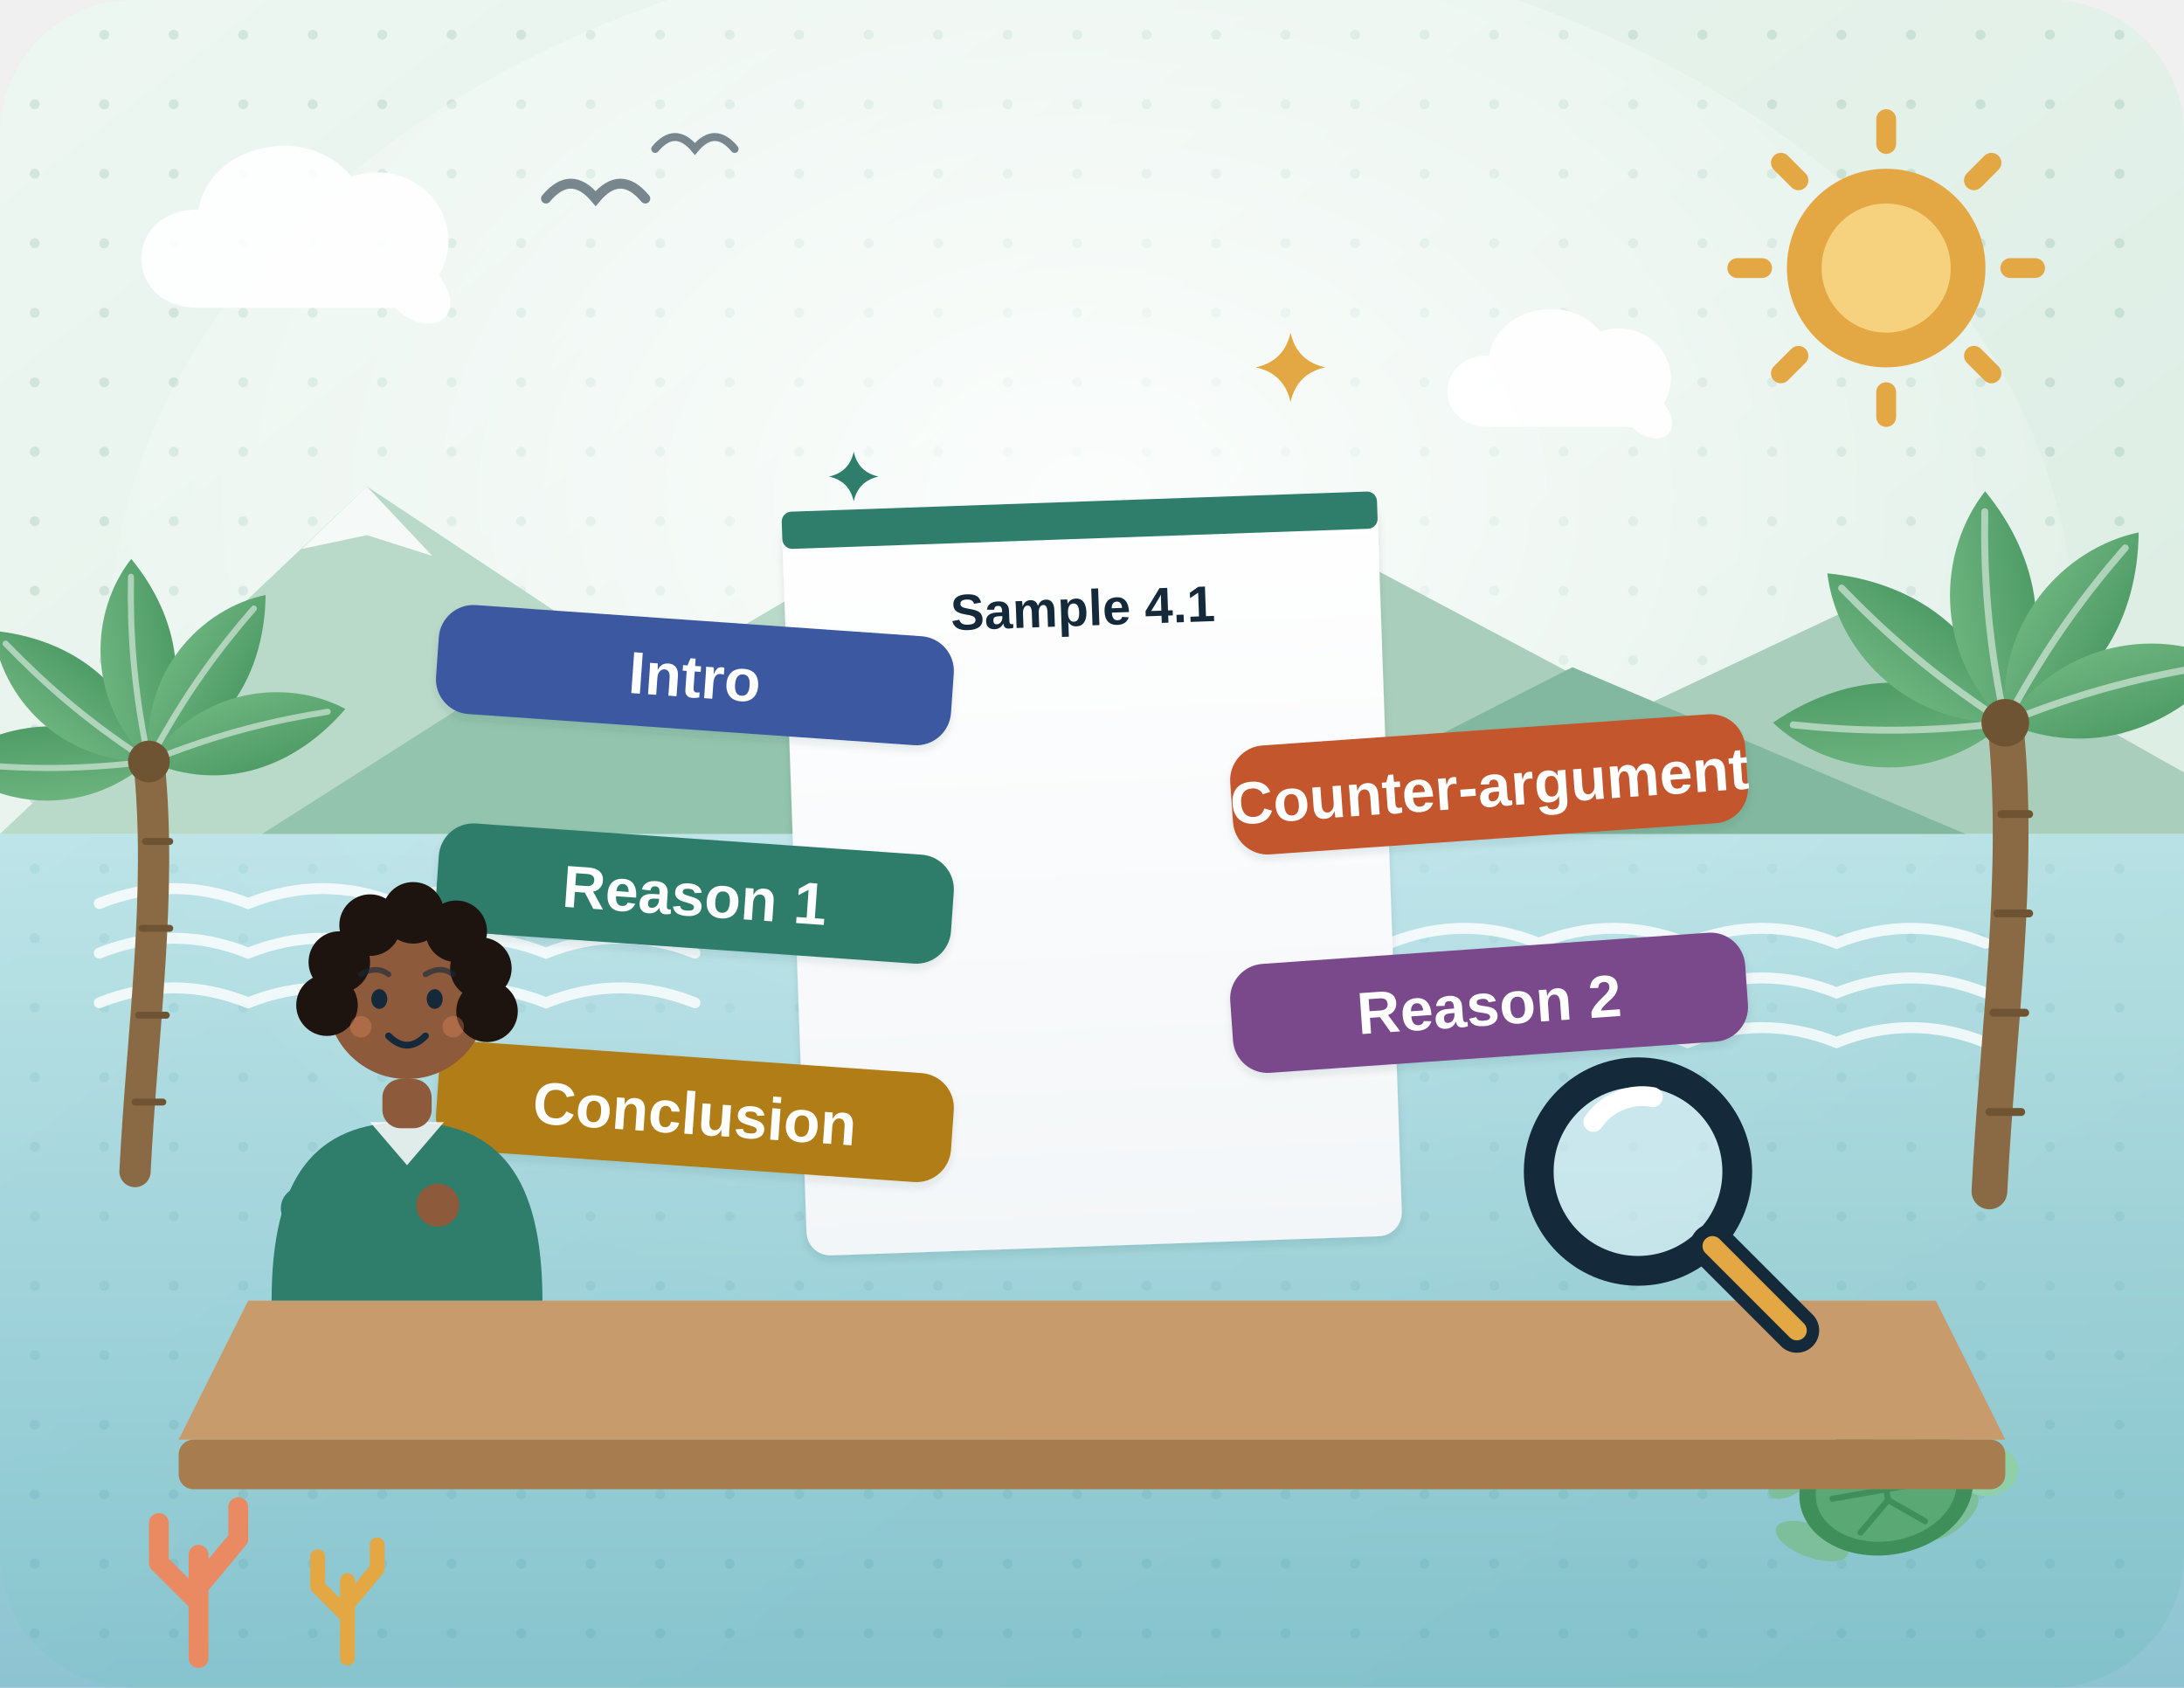
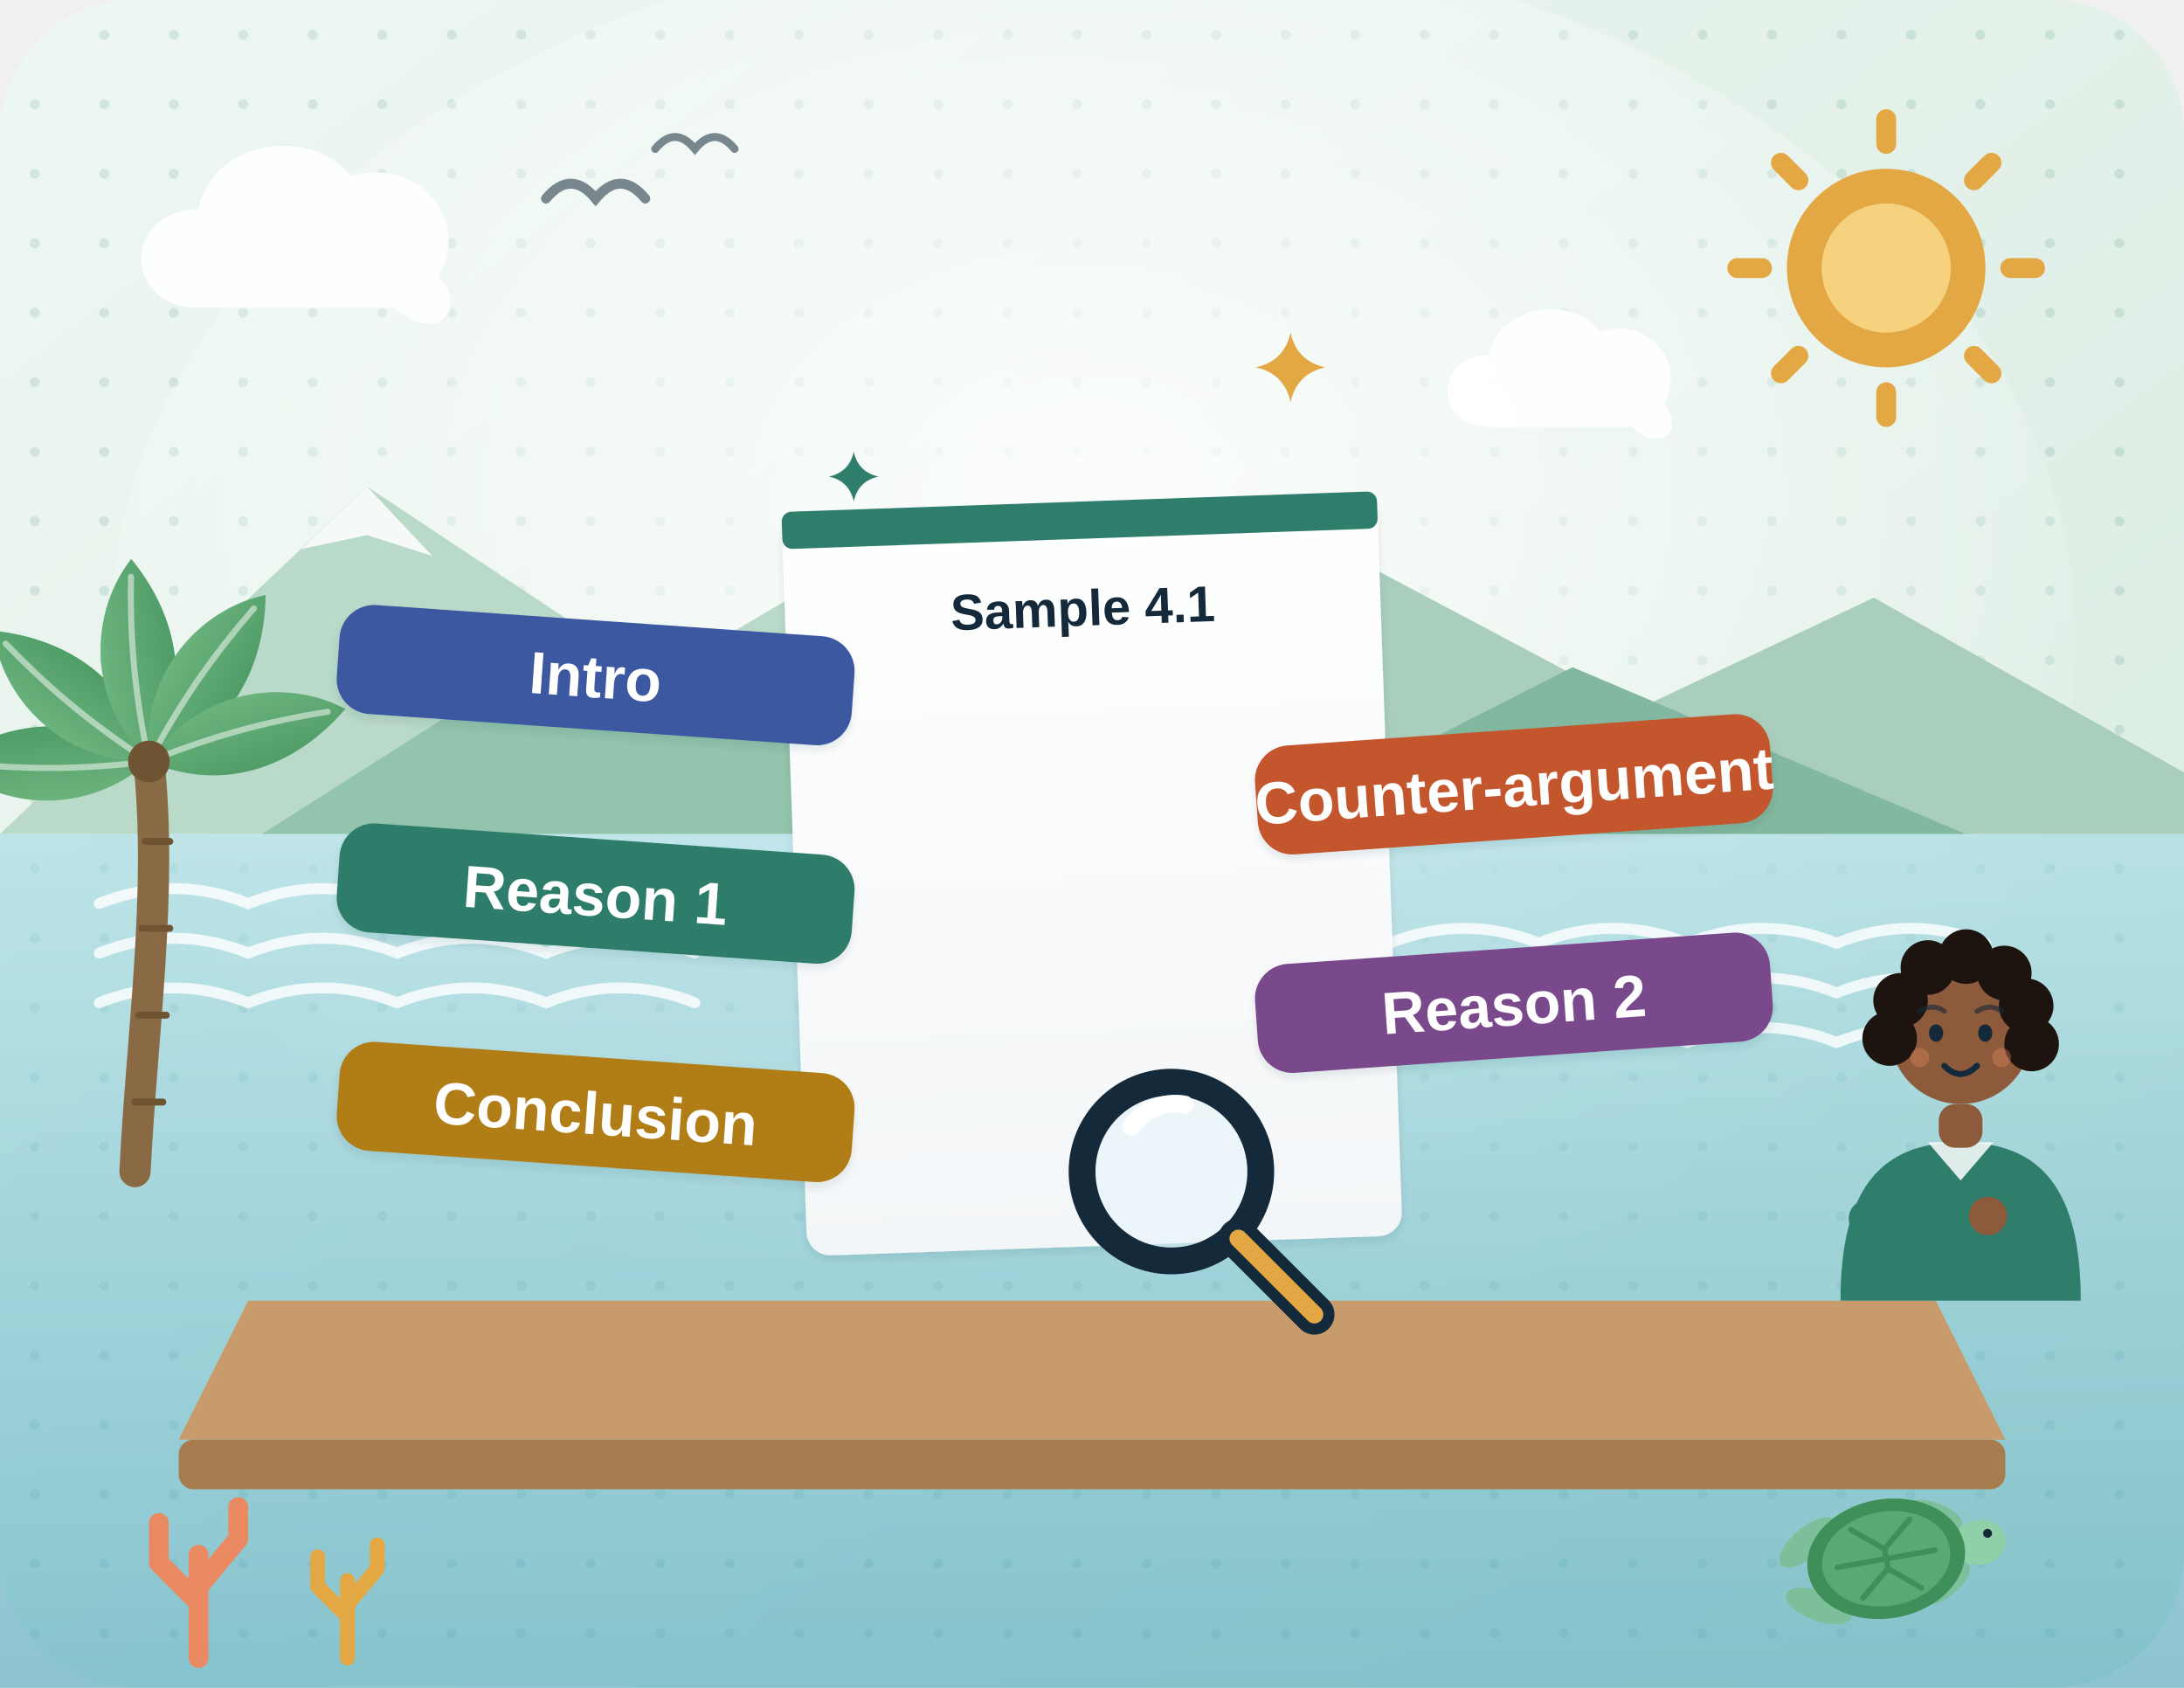
<svg xmlns="http://www.w3.org/2000/svg" viewBox="0 0 440 340" fill="none" role="img" aria-label="Integrated writing workshop: a student takes Sample 4.1 apart into coloured strips — introduction, counter-argument, reasons and conclusion — on a desk by the sea, with palms and a turtle">
  <style>
.w4d3s1-fl{animation:w4d3s1-fl 6s ease-in-out infinite}.w4d3s1-f2{animation-delay:-2s}.w4d3s1-f3{animation-delay:-4s}
.w4d3s1-tw{animation:w4d3s1-tw 3s ease-in-out infinite;transform-box:fill-box;transform-origin:center}.w4d3s1-t2{animation-delay:-1s}.w4d3s1-t3{animation-delay:-2s}
.w4d3s1-bl{animation:w4d3s1-bl 5s infinite;transform-box:fill-box;transform-origin:center}.w4d3s1-b2{animation-delay:-1.7s}.w4d3s1-b3{animation-delay:-3.1s}
.w4d3s1-pu{animation:w4d3s1-pu 2.6s ease-in-out infinite;transform-box:fill-box;transform-origin:center}.w4d3s1-p2{animation-delay:-1.3s}
.w4d3s1-dr{stroke-dasharray:7 8;animation:w4d3s1-dr 1.8s linear infinite}
.w4d3s1-sw{animation:w4d3s1-sw 4s ease-in-out infinite;transform-box:fill-box;transform-origin:50% 100%}.w4d3s1-s2{animation-delay:-2s}
.w4d3s1-sp{animation:w4d3s1-sp 14s linear infinite;transform-box:fill-box;transform-origin:center}
.w4d3s1-ti{animation:w4d3s1-ti 5s ease-in-out infinite;transform-box:fill-box;transform-origin:50% 0}
.w4d3s1-in{animation:w4d3s1-in 7s ease-in-out infinite}.w4d3s1-i2{animation-delay:-2.3s}.w4d3s1-i3{animation-delay:-4.6s}
@keyframes w4d3s1-fl{0%,100%{transform:translateY(0)}50%{transform:translateY(-5px)}}
@keyframes w4d3s1-tw{0%,100%{opacity:.3;transform:scale(.6)}50%{opacity:1;transform:scale(1.05)}}
@keyframes w4d3s1-bl{0%,92%,100%{transform:scaleY(1)}96%{transform:scaleY(.1)}}
@keyframes w4d3s1-pu{0%,100%{transform:scale(1)}50%{transform:scale(1.08)}}
@keyframes w4d3s1-dr{to{stroke-dashoffset:-30}}
@keyframes w4d3s1-sw{0%,100%{transform:rotate(-3deg)}50%{transform:rotate(3deg)}}
@keyframes w4d3s1-sp{to{transform:rotate(360deg)}}
@keyframes w4d3s1-ti{0%,100%{transform:rotate(-4deg)}50%{transform:rotate(4deg)}}
@keyframes w4d3s1-in{0%,100%{opacity:.55}50%{opacity:1}}

@media (prefers-reduced-motion: reduce){*{animation:none!important}}
</style>
  <defs>
    <linearGradient id="w4d3s1-bg" x1="0" y1="0" x2="1" y2="1">
      <stop offset="0" stop-color="#eef7f2" />
      <stop offset="1" stop-color="#d6eadf" />
    </linearGradient>
    <pattern id="w4d3s1-dots" width="14" height="14" patternUnits="userSpaceOnUse">
      <circle cx="7" cy="7" r="1" fill="#2f7d6b" fill-opacity=".14" />
    </pattern>
    <filter id="w4d3s1-sh" x="-25%" y="-25%" width="150%" height="170%">
      <feDropShadow dx="0" dy="4" stdDeviation="4" flood-color="#14293a" flood-opacity=".16" />
      <feDropShadow dx="0" dy="1" stdDeviation=".8" flood-color="#14293a" flood-opacity=".1" />
    </filter>
    <filter id="w4d3s1-sh2" x="-10%" y="-10%" width="120%" height="140%">
      <feDropShadow dx="0" dy="8" stdDeviation="10" flood-color="#14293a" flood-opacity=".14" />
    </filter>
    <radialGradient id="w4d3s1-glow" cx=".5" cy=".4" r=".6">
      <stop offset="0" stop-color="#fff" stop-opacity=".85" />
      <stop offset="1" stop-color="#fff" stop-opacity="0" />
    </radialGradient>
    <linearGradient id="w4d3s1-sea" x1="0" y1="0" x2="0" y2="1">
      <stop offset="0" stop-color="#9ad7e3" />
      <stop offset="1" stop-color="#3d9fb8" />
    </linearGradient>
    <linearGradient id="w4d3s1-lf" x1="0" y1="0" x2="1" y2="1">
      <stop offset="0" stop-color="#7cc08a" />
      <stop offset="1" stop-color="#3f8f5a" />
    </linearGradient>
    <linearGradient id="w4d3s1-pp" x1="0" y1="0" x2="0" y2="1">
      <stop offset="0" stop-color="#ffffff" />
      <stop offset="1" stop-color="#f3f6f8" />
    </linearGradient>
  </defs>
  <rect width="440" height="340" rx="27" fill="url(#w4d3s1-bg)" />
  <rect width="440" height="340" rx="27" fill="url(#w4d3s1-dots)" />
  <ellipse cx="220" cy="129" rx="198" ry="143" fill="url(#w4d3s1-glow)" />
  <g transform="translate(380 54)">
    <g class="w4d3s1-sp">
      <rect x="-2" y="-32" width="4" height="9" rx="2" fill="#e3a843" transform="rotate(0)" />
      <rect x="-2" y="-32" width="4" height="9" rx="2" fill="#e3a843" transform="rotate(45)" />
      <rect x="-2" y="-32" width="4" height="9" rx="2" fill="#e3a843" transform="rotate(90)" />
      <rect x="-2" y="-32" width="4" height="9" rx="2" fill="#e3a843" transform="rotate(135)" />
      <rect x="-2" y="-32" width="4" height="9" rx="2" fill="#e3a843" transform="rotate(180)" />
      <rect x="-2" y="-32" width="4" height="9" rx="2" fill="#e3a843" transform="rotate(225)" />
      <rect x="-2" y="-32" width="4" height="9" rx="2" fill="#e3a843" transform="rotate(270)" />
      <rect x="-2" y="-32" width="4" height="9" rx="2" fill="#e3a843" transform="rotate(315)" />
    </g>
    <circle r="20" fill="#e3a843" />
    <circle r="13.0" fill="#f6d27f" />
  </g>
  <g class="w4d3s1-fl w4d3s1-f2">
    <g transform="translate(40 40) scale(1.1)">
      <path d="M0 20C-14 20 -14 2 0 2C2 -10 20 -14 28 -4C40 -8 50 4 44 14C50 22 42 26 36 20Z" fill="#fff" fill-opacity=".92" />
    </g>
  </g>
  <g class="w4d3s1-fl w4d3s1-f3">
    <g transform="translate(300 70) scale(0.8)">
      <path d="M0 20C-14 20 -14 2 0 2C2 -10 20 -14 28 -4C40 -8 50 4 44 14C50 22 42 26 36 20Z" fill="#fff" fill-opacity=".92" />
    </g>
  </g>
  <g class="w4d3s1-fl w4d3s1-f3">
    <path transform="translate(120 40) scale(1)" d="M-10 0Q-5 -6 0 0Q5 -6 10 0" stroke="#14293a" stroke-opacity=".55" stroke-width="2" stroke-linecap="round" fill="none" />
  </g>
  <g class="w4d3s1-fl w4d3s1-f2">
    <path transform="translate(140 30) scale(0.8)" d="M-10 0Q-5 -6 0 0Q5 -6 10 0" stroke="#14293a" stroke-opacity=".55" stroke-width="2" stroke-linecap="round" fill="none" />
  </g>
  <path d="M0 168L73.92 98L132.0 136.5L179.52 108.5L264.0 168Z" fill="#b9d9c9" />
  <path d="M52.8 168L118.8 126.0L198.0 168Z" fill="#93c4ad" />
  <path d="M73.92 98L60.72 110.6L73.92 107.8L87.12 112.0Z" fill="#fff" fill-opacity=".85" />
  <path d="M198.0 168L271.92 112L330.0 142.8L377.52 120.4L462.0 168Z" fill="#a9cfbc" />
  <path d="M250.8 168L316.8 134.4L396.0 168Z" fill="#82b89f" />
  <rect x="0" y="168" width="440" height="172" fill="url(#w4d3s1-sea)" fill-opacity=".55" />
  <path class="w4d3s1-in w4d3s1-i1" d="M20 182q15.0 -6 30.0 0q15.0 -6 30.0 0q15.0 -6 30.0 0q15.0 -6 30.0 0" stroke="#fff" stroke-width="2.2" stroke-linecap="round" fill="none" stroke-opacity=".8" />
  <path class="w4d3s1-in w4d3s1-i2" d="M20 192q15.0 -6 30.0 0q15.0 -6 30.0 0q15.0 -6 30.0 0q15.0 -6 30.0 0" stroke="#fff" stroke-width="2.2" stroke-linecap="round" fill="none" stroke-opacity=".8" />
  <path class="w4d3s1-in w4d3s1-i3" d="M20 202q15.0 -6 30.0 0q15.0 -6 30.0 0q15.0 -6 30.0 0q15.0 -6 30.0 0" stroke="#fff" stroke-width="2.2" stroke-linecap="round" fill="none" stroke-opacity=".8" />
  <path class="w4d3s1-in w4d3s1-i1" d="M280 190q15.0 -6 30.0 0q15.0 -6 30.0 0q15.0 -6 30.0 0q15.0 -6 30.0 0" stroke="#fff" stroke-width="2.2" stroke-linecap="round" fill="none" stroke-opacity=".8" />
  <path class="w4d3s1-in w4d3s1-i2" d="M280 200q15.0 -6 30.0 0q15.0 -6 30.0 0q15.0 -6 30.0 0q15.0 -6 30.0 0" stroke="#fff" stroke-width="2.2" stroke-linecap="round" fill="none" stroke-opacity=".8" />
  <path class="w4d3s1-in w4d3s1-i3" d="M280 210q15.0 -6 30.0 0q15.0 -6 30.0 0q15.0 -6 30.0 0q15.0 -6 30.0 0" stroke="#fff" stroke-width="2.2" stroke-linecap="round" fill="none" stroke-opacity=".8" />
-   <g transform="translate(404 240) scale(0.8)">
-     <path d="M-4 0C-2 -40 4 -80 0 -118" stroke="#8a6a44" stroke-width="9" stroke-linecap="round" />
-     <path d="M-4 -20h8M-3 -45h8M-2 -70h8M-1 -95h7" stroke="#6f5434" stroke-width="2" stroke-linecap="round" />
-     <g transform="translate(0 -118)">
-       <g class="w4d3s1-sw">
-         <g transform="translate(0 0) rotate(-160) scale(1.25)">
-           <path d="M0 0C10 -18 30 -22 44 -16C34 -2 18 6 0 0Z" fill="url(#w4d3s1-lf)" />
-           <path d="M2 -1C16 -8 28 -12 40 -15" stroke="#fff" stroke-opacity=".5" stroke-width="1.4" stroke-linecap="round" />
-         </g>
-         <g transform="translate(0 0) rotate(-120) scale(1.25)">
-           <path d="M0 0C10 -18 30 -22 44 -16C34 -2 18 6 0 0Z" fill="url(#w4d3s1-lf)" />
-           <path d="M2 -1C16 -8 28 -12 40 -15" stroke="#fff" stroke-opacity=".5" stroke-width="1.4" stroke-linecap="round" />
-         </g>
-         <g transform="translate(0 0) rotate(-75) scale(1.25)">
-           <path d="M0 0C10 -18 30 -22 44 -16C34 -2 18 6 0 0Z" fill="url(#w4d3s1-lf)" />
-           <path d="M2 -1C16 -8 28 -12 40 -15" stroke="#fff" stroke-opacity=".5" stroke-width="1.4" stroke-linecap="round" />
-         </g>
-         <g transform="translate(0 0) rotate(-35) scale(1.25)">
-           <path d="M0 0C10 -18 30 -22 44 -16C34 -2 18 6 0 0Z" fill="url(#w4d3s1-lf)" />
-           <path d="M2 -1C16 -8 28 -12 40 -15" stroke="#fff" stroke-opacity=".5" stroke-width="1.4" stroke-linecap="round" />
-         </g>
-         <g transform="translate(0 0) rotate(5) scale(1.25)">
-           <path d="M0 0C10 -18 30 -22 44 -16C34 -2 18 6 0 0Z" fill="url(#w4d3s1-lf)" />
-           <path d="M2 -1C16 -8 28 -12 40 -15" stroke="#fff" stroke-opacity=".5" stroke-width="1.4" stroke-linecap="round" />
-         </g>
-         <circle cx="0" cy="0" r="6" fill="#6f5434" fill-opacity="1" />
-       </g>
-     </g>
-   </g>
  <g transform="translate(30 236) scale(0.7)">
    <path d="M-4 0C-2 -40 4 -80 0 -118" stroke="#8a6a44" stroke-width="9" stroke-linecap="round" />
    <path d="M-4 -20h8M-3 -45h8M-2 -70h8M-1 -95h7" stroke="#6f5434" stroke-width="2" stroke-linecap="round" />
    <g transform="translate(0 -118)">
      <g class="w4d3s1-s2">
        <g transform="translate(0 0) rotate(-160) scale(1.25)">
          <path d="M0 0C10 -18 30 -22 44 -16C34 -2 18 6 0 0Z" fill="url(#w4d3s1-lf)" />
          <path d="M2 -1C16 -8 28 -12 40 -15" stroke="#fff" stroke-opacity=".5" stroke-width="1.4" stroke-linecap="round" />
        </g>
        <g transform="translate(0 0) rotate(-120) scale(1.25)">
          <path d="M0 0C10 -18 30 -22 44 -16C34 -2 18 6 0 0Z" fill="url(#w4d3s1-lf)" />
          <path d="M2 -1C16 -8 28 -12 40 -15" stroke="#fff" stroke-opacity=".5" stroke-width="1.4" stroke-linecap="round" />
        </g>
        <g transform="translate(0 0) rotate(-75) scale(1.25)">
          <path d="M0 0C10 -18 30 -22 44 -16C34 -2 18 6 0 0Z" fill="url(#w4d3s1-lf)" />
          <path d="M2 -1C16 -8 28 -12 40 -15" stroke="#fff" stroke-opacity=".5" stroke-width="1.4" stroke-linecap="round" />
        </g>
        <g transform="translate(0 0) rotate(-35) scale(1.25)">
          <path d="M0 0C10 -18 30 -22 44 -16C34 -2 18 6 0 0Z" fill="url(#w4d3s1-lf)" />
          <path d="M2 -1C16 -8 28 -12 40 -15" stroke="#fff" stroke-opacity=".5" stroke-width="1.4" stroke-linecap="round" />
        </g>
        <g transform="translate(0 0) rotate(5) scale(1.25)">
          <path d="M0 0C10 -18 30 -22 44 -16C34 -2 18 6 0 0Z" fill="url(#w4d3s1-lf)" />
          <path d="M2 -1C16 -8 28 -12 40 -15" stroke="#fff" stroke-opacity=".5" stroke-width="1.4" stroke-linecap="round" />
        </g>
        <circle cx="0" cy="0" r="6" fill="#6f5434" fill-opacity="1" />
      </g>
    </g>
  </g>
-   <g transform="translate(380 300) rotate(-10) scale(0.55)">
+   <g transform="translate(380 314) rotate(-10) scale(0.5)">
    <g class="w4d3s1-fl">
      <ellipse cx="-30" cy="-12" rx="14" ry="6" fill="#7cbf9a" transform="rotate(-30 -30 -12)" />
      <ellipse cx="-30" cy="14" rx="14" ry="6" fill="#7cbf9a" transform="rotate(30 -30 14)" />
      <ellipse cx="22" cy="-14" rx="12" ry="5" fill="#7cbf9a" transform="rotate(30 22 -14)" />
      <ellipse cx="22" cy="14" rx="12" ry="5" fill="#7cbf9a" transform="rotate(-30 22 14)" />
      <ellipse cx="38" cy="0" rx="11" ry="9" fill="#8fd0a9" />
      <circle cx="42" cy="-3" r="1.8" fill="#14293a" />
      <ellipse cx="0" cy="0" rx="32" ry="24" fill="#3f8f5a" />
      <ellipse cx="0" cy="0" rx="26" ry="19" fill="#5aa874" />
      <path d="M-12 -14L0 -4L12 -14M-20 0H20M-12 14L0 4L12 14M0 -4V4" stroke="#3f8f5a" stroke-width="2.2" stroke-linecap="round" />
    </g>
  </g>
  <g transform="translate(40 334) scale(0.8)">
    <path d="M0 0V-26M0 -14L-10 -24M0 -18L10 -30M-10 -24V-34M10 -30V-38" stroke="#e98a63" stroke-width="5" stroke-linecap="round" />
  </g>
  <g transform="translate(70 334) scale(0.6)">
    <path d="M0 0V-26M0 -14L-10 -24M0 -18L10 -30M-10 -24V-34M10 -30V-38" stroke="#e3a843" stroke-width="5" stroke-linecap="round" />
  </g>
  <path d="M50 262H390L404 290H36Z" fill="#c79b6b" />
  <rect x="36" y="290" width="368" height="10" rx="3" fill="#a77d50" />
  <g class="w4d3s1-fl">
    <g transform="translate(220 176) rotate(-2)">
      <rect x="-60.0" y="-75.0" width="120" height="150" rx="4.8" fill="url(#w4d3s1-pp)" filter="url(#w4d3s1-sh)" />
      <rect x="-60.0" y="-75.0" width="120" height="7.5" rx="2" fill="#2f7d6b" />
      <text x="0" y="-50.0" font-family="Manrope, Arial, sans-serif" font-size="10.2" font-weight="800" fill="#14293a" text-anchor="middle">Sample 4.1</text>
    </g>
  </g>
  <g class="w4d3s1-fl w4d3s1-f1">
-     <g transform="translate(140 136) rotate(4)">
+     <g transform="translate(120 136) rotate(4)">
      <rect x="-52" y="-11" width="104" height="22" rx="7" fill="#3a58a0" filter="url(#w4d3s1-sh)" />
      <text x="0" y="4.5" font-family="Manrope, Arial, sans-serif" font-size="12" font-weight="800" fill="#fff" text-anchor="middle">Intro</text>
    </g>
  </g>
  <g class="w4d3s1-fl w4d3s1-f2">
-     <g transform="translate(300 158) rotate(-4)">
+     <g transform="translate(305 158) rotate(-4)">
      <rect x="-52" y="-11" width="104" height="22" rx="7" fill="#c4562f" filter="url(#w4d3s1-sh)" />
      <text x="0" y="4.5" font-family="Manrope, Arial, sans-serif" font-size="12" font-weight="800" fill="#fff" text-anchor="middle">Counter-argument</text>
    </g>
  </g>
  <g class="w4d3s1-fl w4d3s1-f3">
-     <g transform="translate(140 180) rotate(4)">
+     <g transform="translate(120 180) rotate(4)">
      <rect x="-52" y="-11" width="104" height="22" rx="7" fill="#2f7d6b" filter="url(#w4d3s1-sh)" />
      <text x="0" y="4.5" font-family="Manrope, Arial, sans-serif" font-size="12" font-weight="800" fill="#fff" text-anchor="middle">Reason 1</text>
    </g>
  </g>
  <g class="w4d3s1-fl w4d3s1-f1">
-     <g transform="translate(300 202) rotate(-4)">
+     <g transform="translate(305 202) rotate(-4)">
      <rect x="-52" y="-11" width="104" height="22" rx="7" fill="#7a4a8c" filter="url(#w4d3s1-sh)" />
      <text x="0" y="4.5" font-family="Manrope, Arial, sans-serif" font-size="12" font-weight="800" fill="#fff" text-anchor="middle">Reason 2</text>
    </g>
  </g>
  <g class="w4d3s1-fl w4d3s1-f2">
-     <g transform="translate(140 224) rotate(4)">
+     <g transform="translate(120 224) rotate(4)">
      <rect x="-52" y="-11" width="104" height="22" rx="7" fill="#b07d12" filter="url(#w4d3s1-sh)" />
      <text x="0" y="4.5" font-family="Manrope, Arial, sans-serif" font-size="12" font-weight="800" fill="#fff" text-anchor="middle">Conclusion</text>
    </g>
  </g>
  <g class="w4d3s1-fl">
-     <g transform="translate(330 236) scale(1.0)">
+     <g transform="translate(236 236) scale(0.9)">
      <circle r="20" fill="#e6f3f9" fill-opacity=".55" stroke="#14293a" stroke-width="6" />
      <path d="M-9 -10a12 12 0 0 1 12 -5" stroke="#fff" stroke-width="4" stroke-linecap="round" />
      <path d="M15 15L32 32" stroke="#14293a" stroke-width="9" stroke-linecap="round" />
      <path d="M15 15L32 32" stroke="#e3a843" stroke-width="4" stroke-linecap="round" />
    </g>
  </g>
-   <g transform="translate(82 262) scale(0.62)">
+   <g transform="translate(395 262) scale(0.55)">
    <path d="M-44 0C-44 -40 -30 -58 0 -58C30 -58 44 -40 44 0Z" fill="#2f7d6b" />
    <path d="M-12 -58L0 -44L12 -58" fill="#fff" fill-opacity=".85" />
    <rect x="-8" y="-72" width="16" height="16" rx="6" fill="#8d5a3b" />
    <circle cx="0" cy="-98" r="26" fill="#8d5a3b" />
    <circle cx="-26" cy="-96" r="5" fill="#8d5a3b" />
    <circle cx="26" cy="-96" r="5" fill="#8d5a3b" />
    <circle cx="-22" cy="-110" r="10" fill="#1d1410" />
    <circle cx="-12" cy="-122" r="10" fill="#1d1410" />
    <circle cx="2" cy="-126" r="10" fill="#1d1410" />
    <circle cx="16" cy="-120" r="10" fill="#1d1410" />
    <circle cx="24" cy="-108" r="10" fill="#1d1410" />
    <circle cx="-26" cy="-96" r="10" fill="#1d1410" />
    <circle cx="26" cy="-94" r="10" fill="#1d1410" />
    <g class="w4d3s1-bl w4d3s1-b2">
      <ellipse cx="-9" cy="-98" rx="2.6" ry="3.2" fill="#14293a" />
      <ellipse cx="9" cy="-98" rx="2.6" ry="3.2" fill="#14293a" />
    </g>
    <path d="M-15 -106q5 -3 9 0M6 -106q5 -3 9 0" stroke="#14293a" stroke-opacity=".6" stroke-width="1.8" stroke-linecap="round" />
    <circle cx="-15" cy="-89" r="3.5" fill="#e98a63" fill-opacity=".35" />
    <circle cx="15" cy="-89" r="3.5" fill="#e98a63" fill-opacity=".35" />
    <path d="M-6 -86q6 6 12 0" stroke="#14293a" stroke-width="2.2" stroke-linecap="round" />
    <path d="M-34 -30C-20 -24 -6 -24 8 -30" stroke="#2f7d6b" stroke-width="14" stroke-linecap="round" />
    <circle cx="10" cy="-31" r="7" fill="#8d5a3b" />
  </g>
  <path class="w4d3s1-tw w4d3s1-t2" d="M260 67Q261.26 72.74 267 74Q261.26 75.26 260 81Q258.74 75.26 253 74Q258.74 72.74 260 67Z" fill="#e3a843" />
  <path class="w4d3s1-tw w4d3s1-t3" d="M172 91Q172.9 95.1 177 96Q172.9 96.9 172 101Q171.1 96.9 167 96Q171.1 95.1 172 91Z" fill="#2f7d6b" />
</svg>
